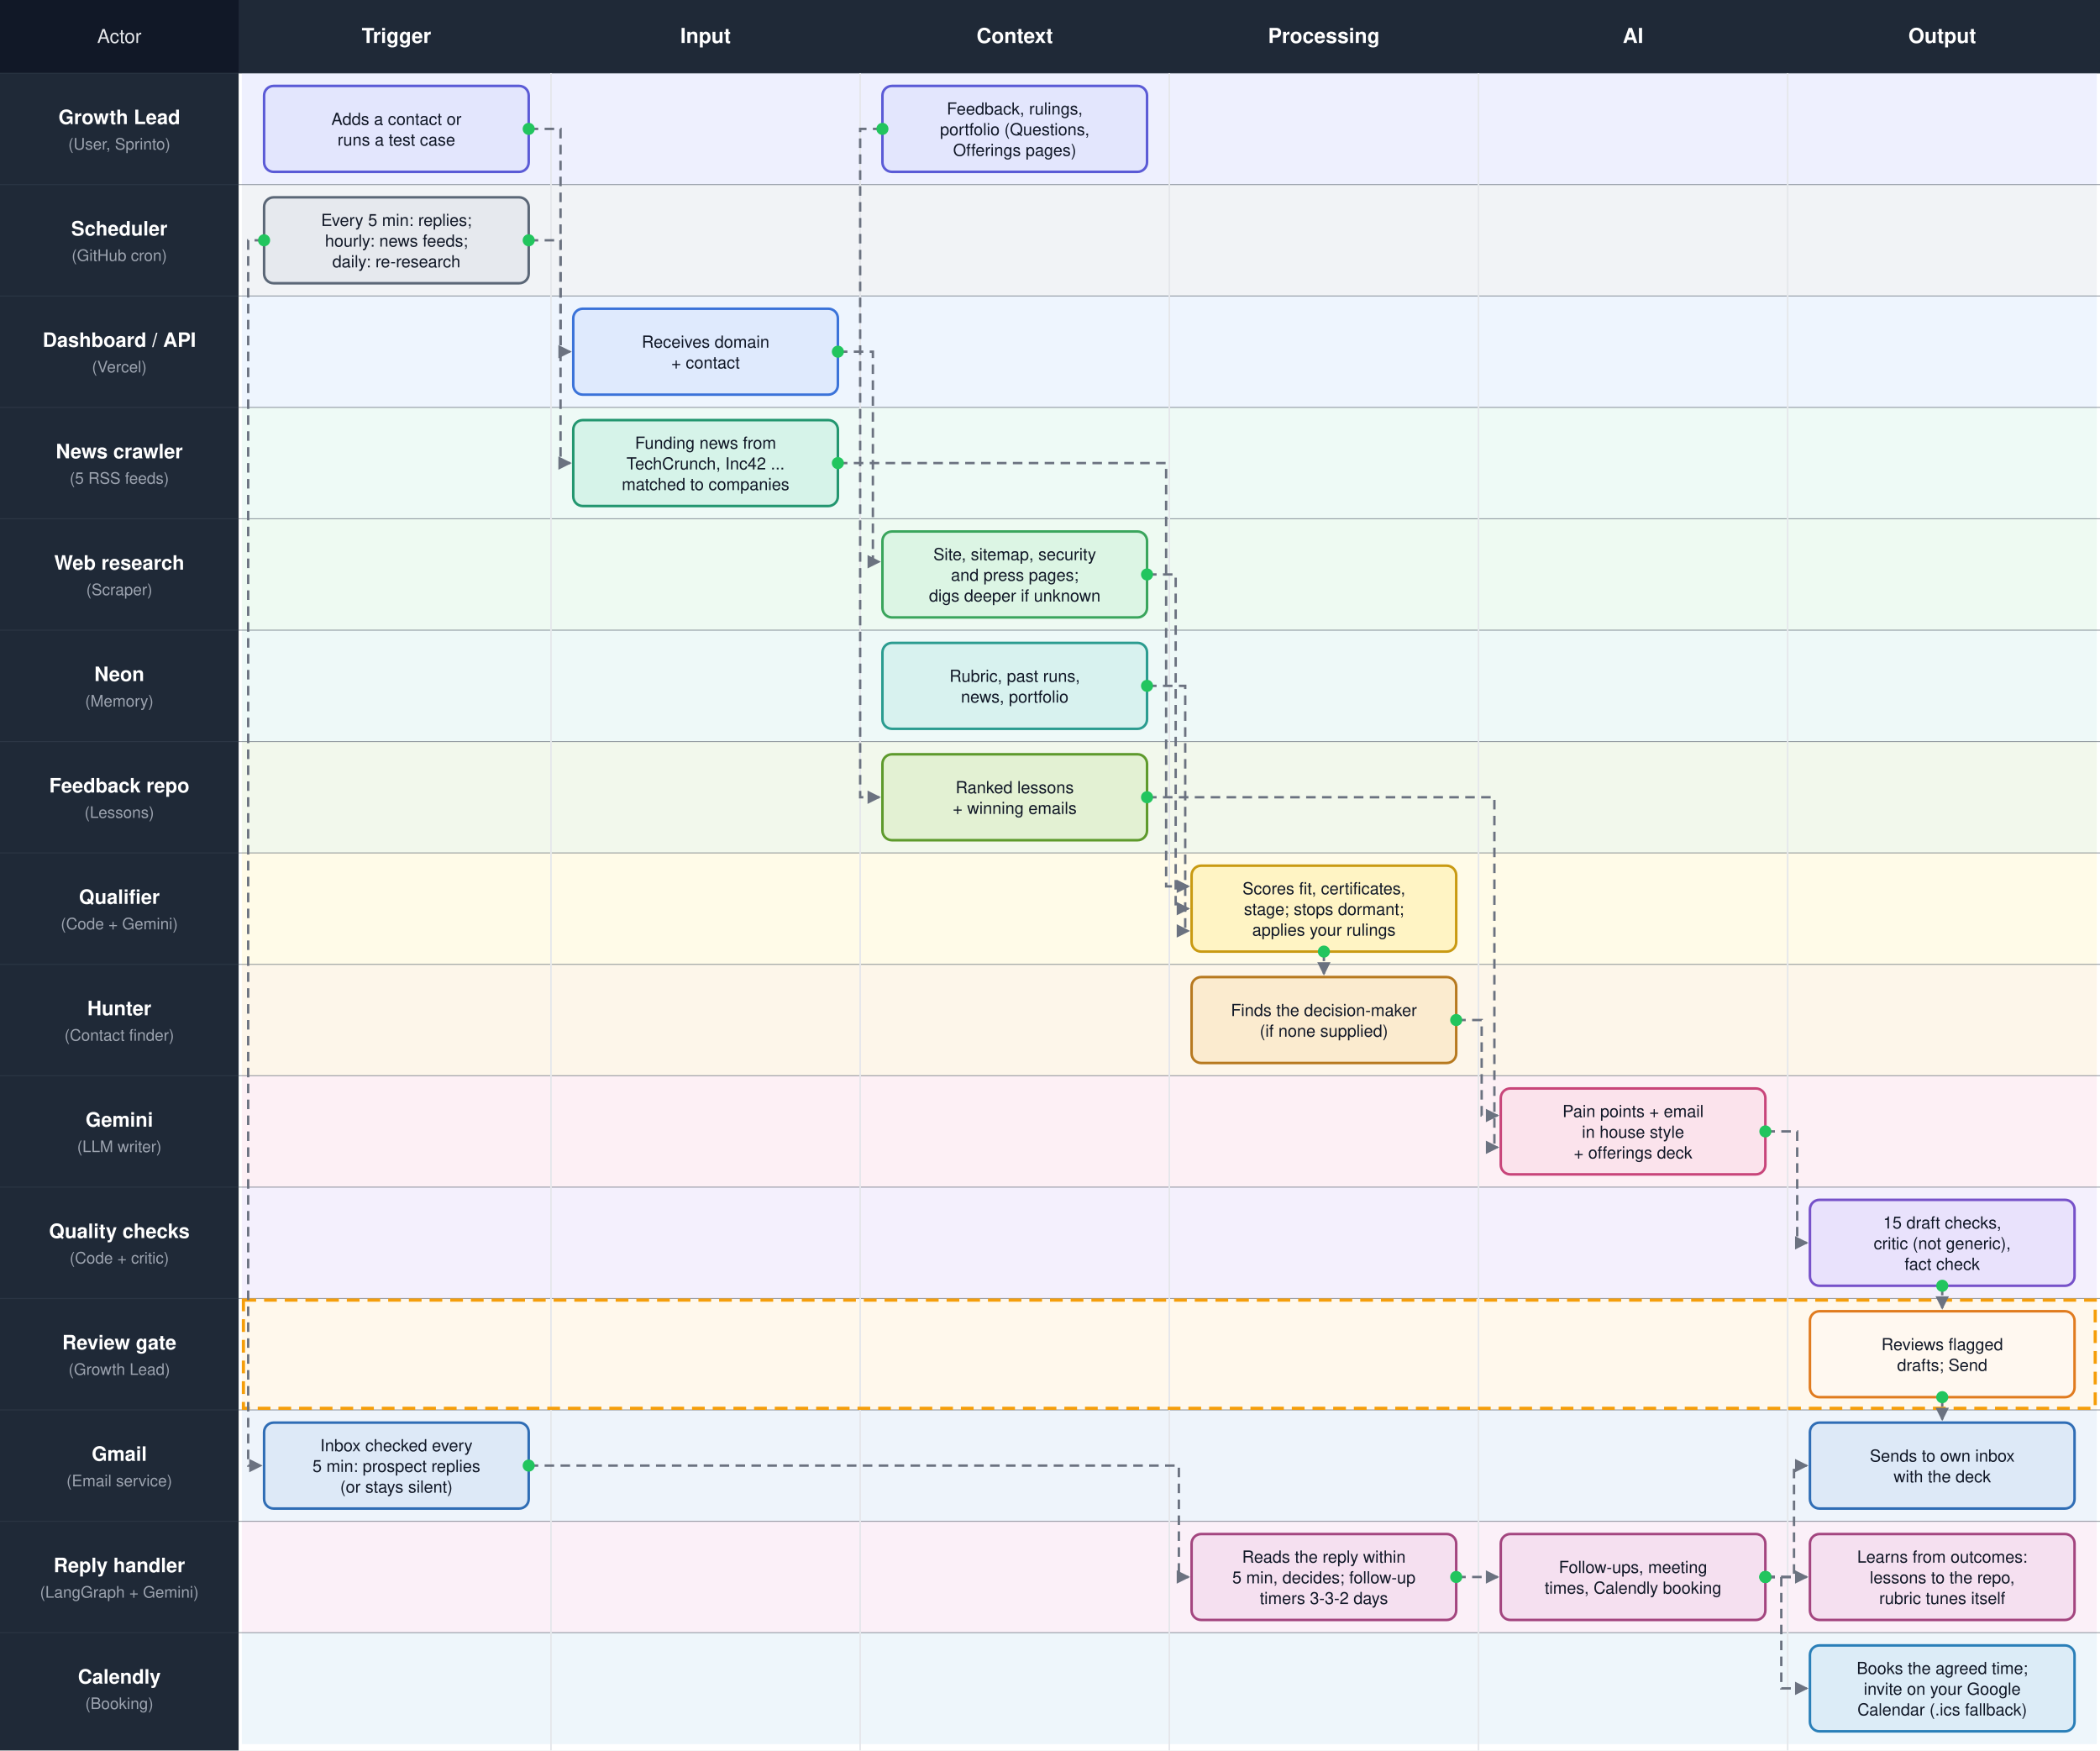
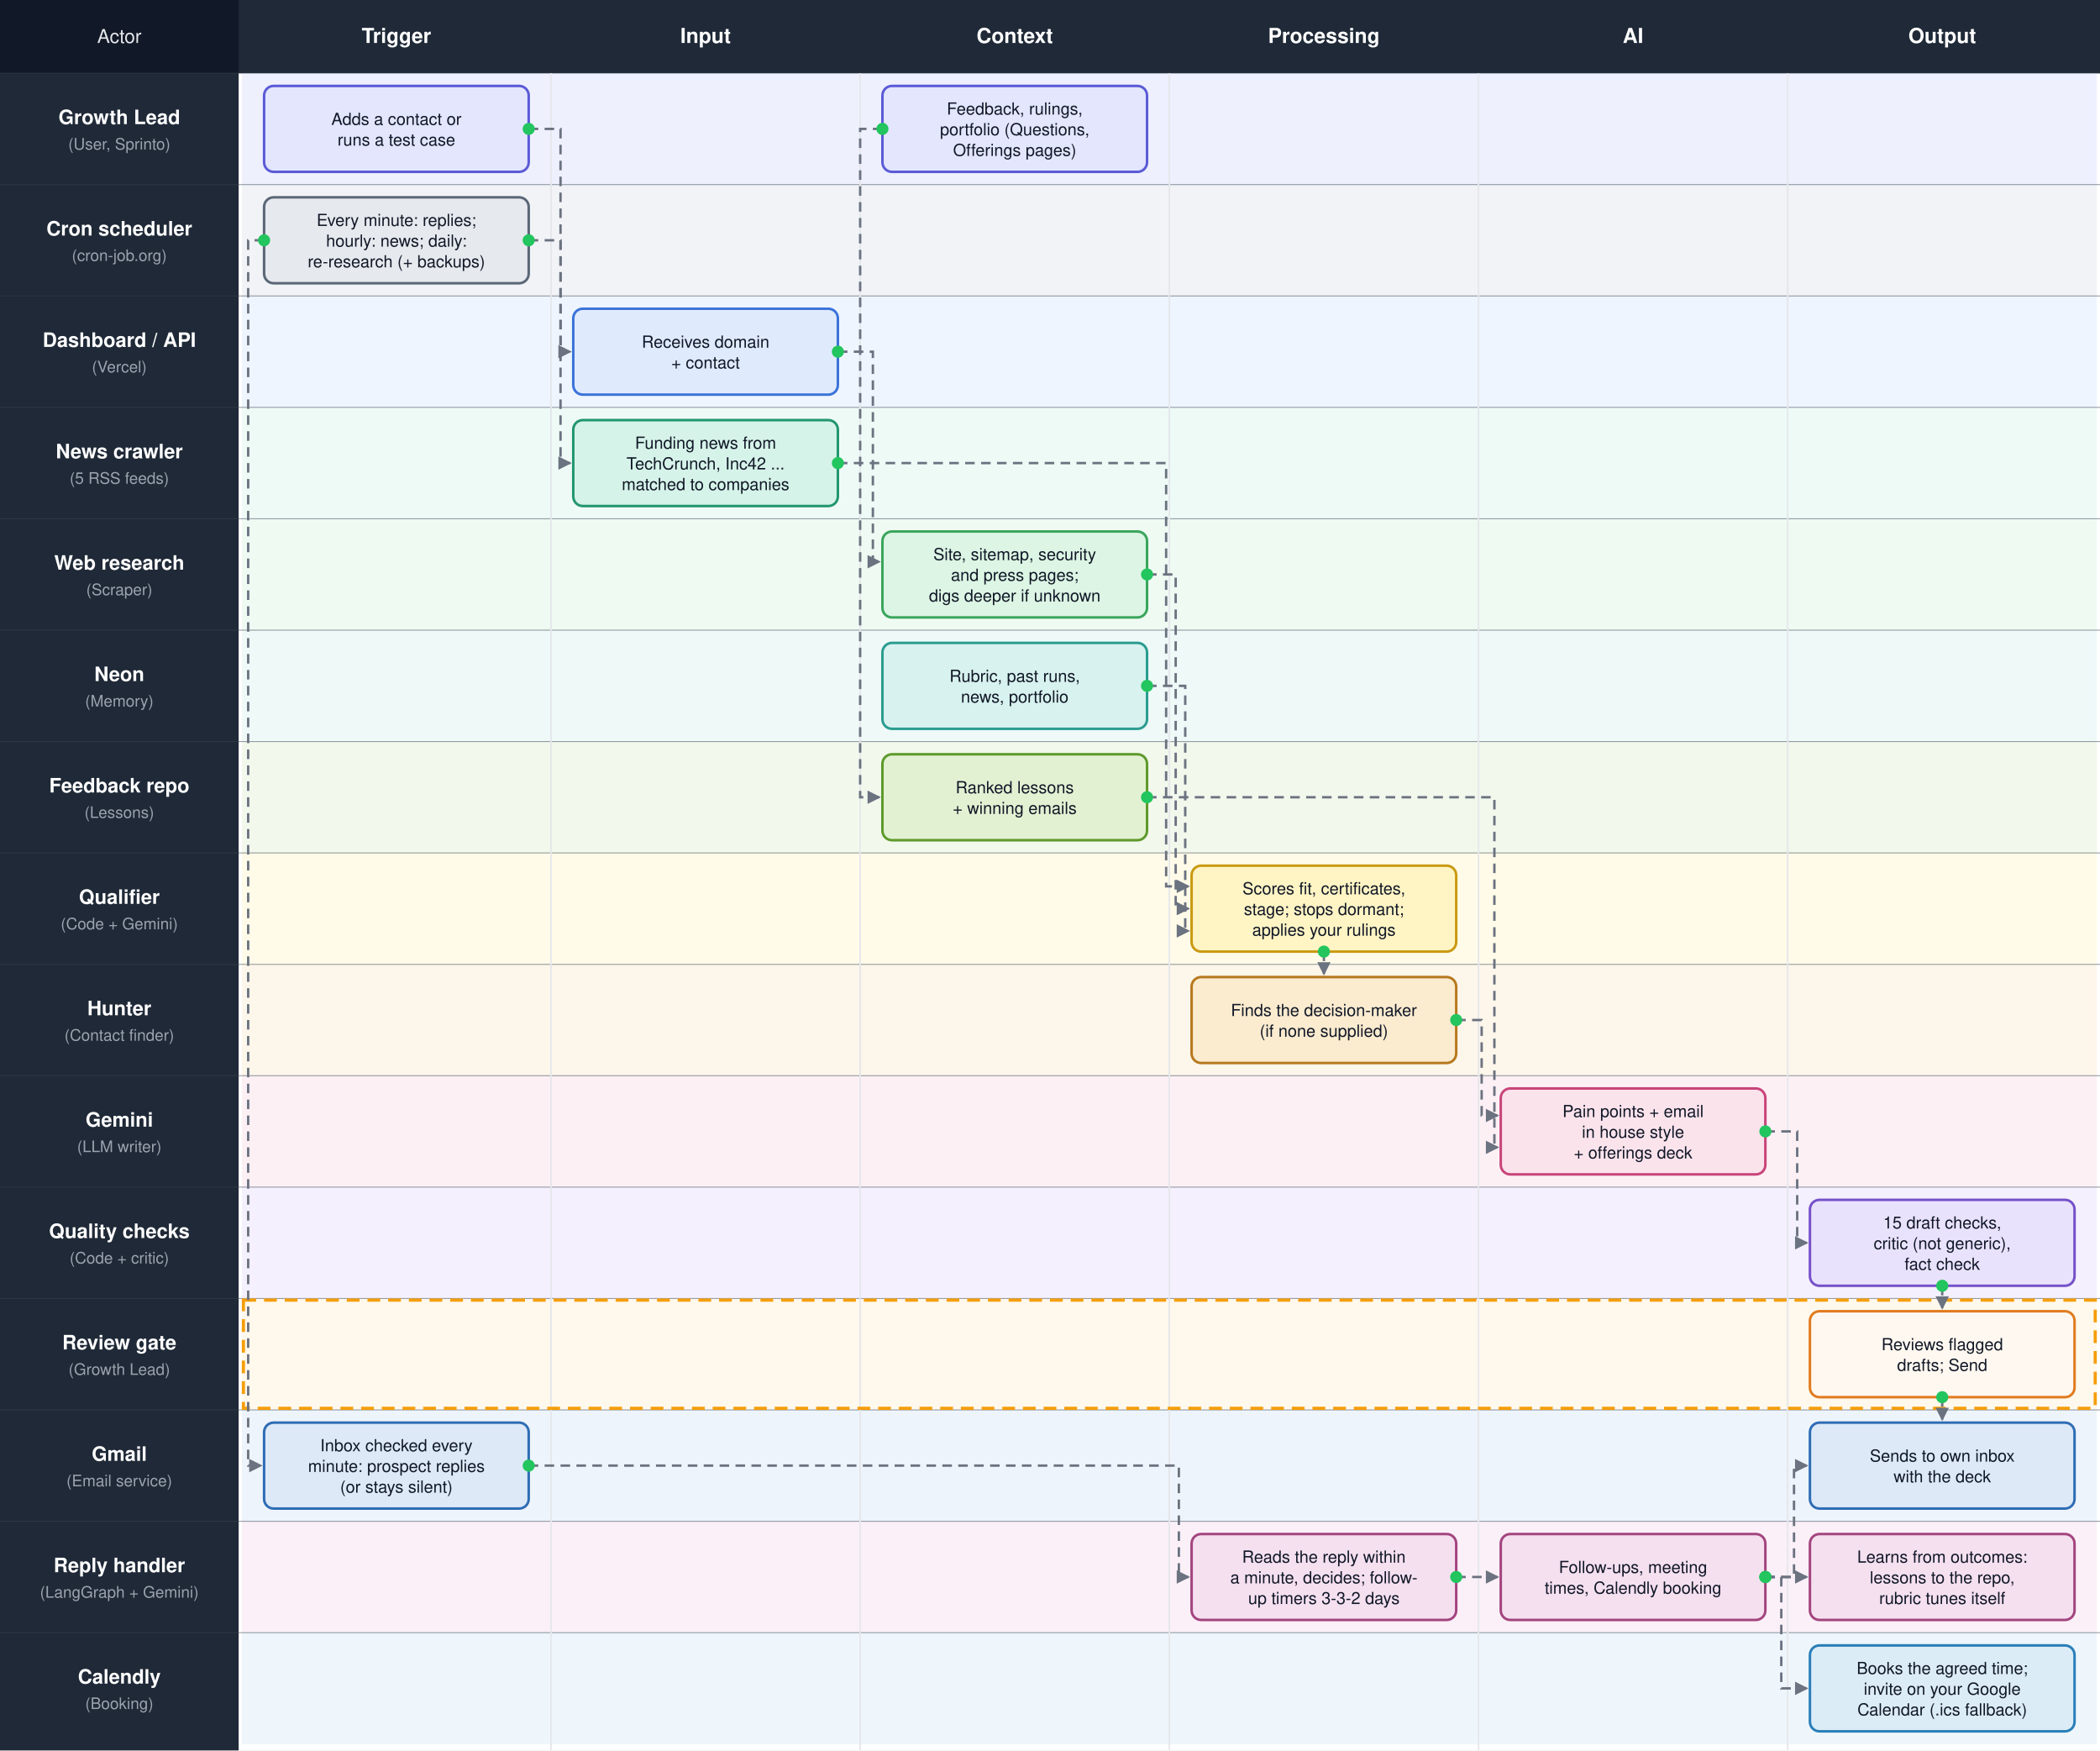
<svg xmlns="http://www.w3.org/2000/svg" width="1320" height="1100" viewBox="0 0 1320 1100" font-family="Helvetica, Arial, sans-serif">
  <defs>
    <marker id="a" viewBox="0 0 10 10" refX="8" refY="5" markerWidth="7" markerHeight="7" orient="auto">
      <path d="M1 1L9 5L1 9z" fill="#6b7280" />
    </marker>
  </defs>
  <rect width="1320" height="1100" fill="#ffffff" />
  <rect x="0" y="0" width="1320" height="46" fill="#1f2937" />
  <rect x="0" y="0" width="150" height="1100" fill="#1f2937" />
  <rect x="0" y="0" width="150" height="46" fill="#111827" />
  <text x="75.0" y="27.0" fill="#e5e7eb" font-size="12" text-anchor="middle">Actor</text>
  <text x="249.167" y="27.0" fill="#ffffff" font-size="13" font-weight="bold" text-anchor="middle">Trigger</text>
  <text x="443.5" y="27.0" fill="#ffffff" font-size="13" font-weight="bold" text-anchor="middle">Input</text>
  <text x="637.833" y="27.0" fill="#ffffff" font-size="13" font-weight="bold" text-anchor="middle">Context</text>
  <text x="832.167" y="27.0" fill="#ffffff" font-size="13" font-weight="bold" text-anchor="middle">Processing</text>
  <text x="1026.5" y="27.0" fill="#ffffff" font-size="13" font-weight="bold" text-anchor="middle">AI</text>
  <text x="1220.833" y="27.0" fill="#ffffff" font-size="13" font-weight="bold" text-anchor="middle">Output</text>
  <rect x="152" y="46" width="1166" height="70" fill="#eef0fe" />
  <line x1="0" y1="46" x2="1320" y2="46" stroke="#374151" stroke-width="0.6" opacity="0.5" />
  <text x="75.0" y="78.0" fill="#ffffff" font-size="12.5" font-weight="bold" text-anchor="middle">Growth Lead</text>
  <text x="75.0" y="94.0" fill="#9ca3af" font-size="10" text-anchor="middle">(User, Sprinto)</text>
  <rect x="152" y="116" width="1166" height="70" fill="#f1f3f6" />
  <line x1="0" y1="116" x2="1320" y2="116" stroke="#374151" stroke-width="0.6" opacity="0.5" />
-   <text x="75.0" y="148.0" fill="#ffffff" font-size="12.5" font-weight="bold" text-anchor="middle">Scheduler</text>
-   <text x="75.0" y="164.0" fill="#9ca3af" font-size="10" text-anchor="middle">(GitHub cron)</text>
+   <text x="75.0" y="148.0" fill="#ffffff" font-size="12.5" font-weight="bold" text-anchor="middle">Cron scheduler</text>
+   <text x="75.0" y="164.0" fill="#9ca3af" font-size="10" text-anchor="middle">(cron-job.org)</text>
  <rect x="152" y="186" width="1166" height="70" fill="#eef5fe" />
  <line x1="0" y1="186" x2="1320" y2="186" stroke="#374151" stroke-width="0.6" opacity="0.5" />
  <text x="75.0" y="218.0" fill="#ffffff" font-size="12.5" font-weight="bold" text-anchor="middle">Dashboard / API</text>
  <text x="75.0" y="234.0" fill="#9ca3af" font-size="10" text-anchor="middle">(Vercel)</text>
  <rect x="152" y="256" width="1166" height="70" fill="#eefaf6" />
  <line x1="0" y1="256" x2="1320" y2="256" stroke="#374151" stroke-width="0.6" opacity="0.5" />
  <text x="75.0" y="288.0" fill="#ffffff" font-size="12.5" font-weight="bold" text-anchor="middle">News crawler</text>
  <text x="75.0" y="304.0" fill="#9ca3af" font-size="10" text-anchor="middle">(5 RSS feeds)</text>
  <rect x="152" y="326" width="1166" height="70" fill="#eefaf2" />
  <line x1="0" y1="326" x2="1320" y2="326" stroke="#374151" stroke-width="0.6" opacity="0.5" />
  <text x="75.0" y="358.0" fill="#ffffff" font-size="12.5" font-weight="bold" text-anchor="middle">Web research</text>
  <text x="75.0" y="374.0" fill="#9ca3af" font-size="10" text-anchor="middle">(Scraper)</text>
  <rect x="152" y="396" width="1166" height="70" fill="#eef9f8" />
  <line x1="0" y1="396" x2="1320" y2="396" stroke="#374151" stroke-width="0.6" opacity="0.5" />
  <text x="75.0" y="428.0" fill="#ffffff" font-size="12.5" font-weight="bold" text-anchor="middle">Neon</text>
  <text x="75.0" y="444.0" fill="#9ca3af" font-size="10" text-anchor="middle">(Memory)</text>
  <rect x="152" y="466" width="1166" height="70" fill="#f2f8ec" />
  <line x1="0" y1="466" x2="1320" y2="466" stroke="#374151" stroke-width="0.6" opacity="0.5" />
  <text x="75.0" y="498.0" fill="#ffffff" font-size="12.5" font-weight="bold" text-anchor="middle">Feedback repo</text>
  <text x="75.0" y="514.0" fill="#9ca3af" font-size="10" text-anchor="middle">(Lessons)</text>
  <rect x="152" y="536" width="1166" height="70" fill="#fffbe8" />
  <line x1="0" y1="536" x2="1320" y2="536" stroke="#374151" stroke-width="0.6" opacity="0.5" />
  <text x="75.0" y="568.0" fill="#ffffff" font-size="12.5" font-weight="bold" text-anchor="middle">Qualifier</text>
  <text x="75.0" y="584.0" fill="#9ca3af" font-size="10" text-anchor="middle">(Code + Gemini)</text>
  <rect x="152" y="606" width="1166" height="70" fill="#fdf6ea" />
  <line x1="0" y1="606" x2="1320" y2="606" stroke="#374151" stroke-width="0.6" opacity="0.5" />
  <text x="75.0" y="638.0" fill="#ffffff" font-size="12.5" font-weight="bold" text-anchor="middle">Hunter</text>
  <text x="75.0" y="654.0" fill="#9ca3af" font-size="10" text-anchor="middle">(Contact finder)</text>
  <rect x="152" y="676" width="1166" height="70" fill="#fdf0f5" />
  <line x1="0" y1="676" x2="1320" y2="676" stroke="#374151" stroke-width="0.6" opacity="0.5" />
  <text x="75.0" y="708.0" fill="#ffffff" font-size="12.5" font-weight="bold" text-anchor="middle">Gemini</text>
  <text x="75.0" y="724.0" fill="#9ca3af" font-size="10" text-anchor="middle">(LLM writer)</text>
  <rect x="152" y="746" width="1166" height="70" fill="#f4f0fd" />
  <line x1="0" y1="746" x2="1320" y2="746" stroke="#374151" stroke-width="0.6" opacity="0.5" />
  <text x="75.0" y="778.0" fill="#ffffff" font-size="12.5" font-weight="bold" text-anchor="middle">Quality checks</text>
  <text x="75.0" y="794.0" fill="#9ca3af" font-size="10" text-anchor="middle">(Code + critic)</text>
  <rect x="152" y="816" width="1166" height="70" fill="#fff8ec" />
  <line x1="0" y1="816" x2="1320" y2="816" stroke="#374151" stroke-width="0.6" opacity="0.5" />
  <text x="75.0" y="848.0" fill="#ffffff" font-size="12.5" font-weight="bold" text-anchor="middle">Review gate</text>
  <text x="75.0" y="864.0" fill="#9ca3af" font-size="10" text-anchor="middle">(Growth Lead)</text>
  <rect x="152" y="886" width="1166" height="70" fill="#eef4fb" />
  <line x1="0" y1="886" x2="1320" y2="886" stroke="#374151" stroke-width="0.6" opacity="0.5" />
  <text x="75.0" y="918.0" fill="#ffffff" font-size="12.5" font-weight="bold" text-anchor="middle">Gmail</text>
  <text x="75.0" y="934.0" fill="#9ca3af" font-size="10" text-anchor="middle">(Email service)</text>
  <rect x="152" y="956" width="1166" height="70" fill="#fbf0f8" />
  <line x1="0" y1="956" x2="1320" y2="956" stroke="#374151" stroke-width="0.6" opacity="0.5" />
  <text x="75.0" y="988.0" fill="#ffffff" font-size="12.5" font-weight="bold" text-anchor="middle">Reply handler</text>
  <text x="75.0" y="1004.0" fill="#9ca3af" font-size="10" text-anchor="middle">(LangGraph + Gemini)</text>
  <rect x="152" y="1026" width="1166" height="70" fill="#eef6fb" />
  <line x1="0" y1="1026" x2="1320" y2="1026" stroke="#374151" stroke-width="0.6" opacity="0.5" />
  <text x="75.0" y="1058.0" fill="#ffffff" font-size="12.5" font-weight="bold" text-anchor="middle">Calendly</text>
  <text x="75.0" y="1074.0" fill="#9ca3af" font-size="10" text-anchor="middle">(Booking)</text>
  <line x1="346.333" y1="46" x2="346.333" y2="1100" stroke="#e5e7eb" stroke-width="1" />
  <line x1="540.667" y1="46" x2="540.667" y2="1100" stroke="#e5e7eb" stroke-width="1" />
  <line x1="735.0" y1="46" x2="735.0" y2="1100" stroke="#e5e7eb" stroke-width="1" />
  <line x1="929.333" y1="46" x2="929.333" y2="1100" stroke="#e5e7eb" stroke-width="1" />
  <line x1="1123.667" y1="46" x2="1123.667" y2="1100" stroke="#e5e7eb" stroke-width="1" />
  <rect x="153" y="817" width="1164" height="68" fill="none" stroke="#f59e0b" stroke-width="2" stroke-dasharray="8 5" />
  <rect x="166.0" y="54" width="166.333" height="54" rx="6" fill="#e3e6fd" stroke="#5b5bd6" stroke-width="1.6" />
  <text x="249.167" y="78.5" fill="#111827" font-size="10.5" text-anchor="middle">Adds a contact or</text>
  <text x="249.167" y="91.5" fill="#111827" font-size="10.5" text-anchor="middle">runs a test case</text>
  <rect x="554.667" y="54" width="166.333" height="54" rx="6" fill="#e3e6fd" stroke="#5b5bd6" stroke-width="1.6" />
  <text x="637.833" y="72.0" fill="#111827" font-size="10.5" text-anchor="middle">Feedback, rulings,</text>
  <text x="637.833" y="85.0" fill="#111827" font-size="10.5" text-anchor="middle">portfolio (Questions,</text>
  <text x="637.833" y="98.0" fill="#111827" font-size="10.5" text-anchor="middle">Offerings pages)</text>
  <rect x="166.0" y="124" width="166.333" height="54" rx="6" fill="#e6e9ee" stroke="#5b6777" stroke-width="1.6" />
-   <text x="249.167" y="142.0" fill="#111827" font-size="10.5" text-anchor="middle">Every 5 min: replies;</text>
-   <text x="249.167" y="155.0" fill="#111827" font-size="10.5" text-anchor="middle">hourly: news feeds;</text>
-   <text x="249.167" y="168.0" fill="#111827" font-size="10.5" text-anchor="middle">daily: re-research</text>
+   <text x="249.167" y="142.0" fill="#111827" font-size="10.5" text-anchor="middle">Every minute: replies;</text>
+   <text x="249.167" y="155.0" fill="#111827" font-size="10.5" text-anchor="middle">hourly: news; daily:</text>
+   <text x="249.167" y="168.0" fill="#111827" font-size="10.5" text-anchor="middle">re-research (+ backups)</text>
  <rect x="360.333" y="194" width="166.333" height="54" rx="6" fill="#dfeafd" stroke="#3b73d9" stroke-width="1.6" />
  <text x="443.5" y="218.5" fill="#111827" font-size="10.5" text-anchor="middle">Receives domain</text>
  <text x="443.5" y="231.5" fill="#111827" font-size="10.5" text-anchor="middle">+ contact</text>
  <rect x="360.333" y="264" width="166.333" height="54" rx="6" fill="#d6f3e9" stroke="#22966f" stroke-width="1.6" />
  <text x="443.5" y="282.0" fill="#111827" font-size="10.5" text-anchor="middle">Funding news from</text>
  <text x="443.5" y="295.0" fill="#111827" font-size="10.5" text-anchor="middle">TechCrunch, Inc42 ...</text>
  <text x="443.5" y="308.0" fill="#111827" font-size="10.5" text-anchor="middle">matched to companies</text>
  <rect x="554.667" y="334" width="166.333" height="54" rx="6" fill="#dcf5e4" stroke="#3aa55c" stroke-width="1.6" />
  <text x="637.833" y="352.0" fill="#111827" font-size="10.5" text-anchor="middle">Site, sitemap, security</text>
  <text x="637.833" y="365.0" fill="#111827" font-size="10.5" text-anchor="middle">and press pages;</text>
  <text x="637.833" y="378.0" fill="#111827" font-size="10.5" text-anchor="middle">digs deeper if unknown</text>
  <rect x="554.667" y="404" width="166.333" height="54" rx="6" fill="#d8f2ef" stroke="#2b9c90" stroke-width="1.6" />
  <text x="637.833" y="428.5" fill="#111827" font-size="10.5" text-anchor="middle">Rubric, past runs,</text>
  <text x="637.833" y="441.5" fill="#111827" font-size="10.5" text-anchor="middle">news, portfolio</text>
  <rect x="554.667" y="474" width="166.333" height="54" rx="6" fill="#e3f1d3" stroke="#5e9a2c" stroke-width="1.6" />
  <text x="637.833" y="498.5" fill="#111827" font-size="10.5" text-anchor="middle">Ranked lessons</text>
  <text x="637.833" y="511.5" fill="#111827" font-size="10.5" text-anchor="middle">+ winning emails</text>
  <rect x="749.0" y="544" width="166.333" height="54" rx="6" fill="#fff4c4" stroke="#c99a12" stroke-width="1.6" />
  <text x="832.167" y="562.0" fill="#111827" font-size="10.5" text-anchor="middle">Scores fit, certificates,</text>
  <text x="832.167" y="575.0" fill="#111827" font-size="10.5" text-anchor="middle">stage; stops dormant;</text>
  <text x="832.167" y="588.0" fill="#111827" font-size="10.5" text-anchor="middle">applies your rulings</text>
  <rect x="749.0" y="614" width="166.333" height="54" rx="6" fill="#fbebcf" stroke="#b7791f" stroke-width="1.6" />
  <text x="832.167" y="638.5" fill="#111827" font-size="10.5" text-anchor="middle">Finds the decision-maker</text>
  <text x="832.167" y="651.5" fill="#111827" font-size="10.5" text-anchor="middle">(if none supplied)</text>
  <rect x="943.333" y="684" width="166.333" height="54" rx="6" fill="#fbe3ec" stroke="#c8457a" stroke-width="1.6" />
  <text x="1026.5" y="702.0" fill="#111827" font-size="10.5" text-anchor="middle">Pain points + email</text>
  <text x="1026.5" y="715.0" fill="#111827" font-size="10.5" text-anchor="middle">in house style</text>
  <text x="1026.5" y="728.0" fill="#111827" font-size="10.5" text-anchor="middle">+ offerings deck</text>
  <rect x="1137.667" y="754" width="166.333" height="54" rx="6" fill="#e9e2fc" stroke="#7651c9" stroke-width="1.6" />
  <text x="1220.833" y="772.0" fill="#111827" font-size="10.5" text-anchor="middle">15 draft checks,</text>
  <text x="1220.833" y="785.0" fill="#111827" font-size="10.5" text-anchor="middle">critic (not generic),</text>
  <text x="1220.833" y="798.0" fill="#111827" font-size="10.5" text-anchor="middle">fact check</text>
  <rect x="1137.667" y="824" width="166.333" height="54" rx="6" fill="#fff8f0" stroke="#e07b1f" stroke-width="1.6" />
  <text x="1220.833" y="848.5" fill="#111827" font-size="10.5" text-anchor="middle">Reviews flagged</text>
  <text x="1220.833" y="861.5" fill="#111827" font-size="10.5" text-anchor="middle">drafts; Send</text>
  <rect x="1137.667" y="894" width="166.333" height="54" rx="6" fill="#dde9f7" stroke="#2f6db5" stroke-width="1.6" />
  <text x="1220.833" y="918.5" fill="#111827" font-size="10.5" text-anchor="middle">Sends to own inbox</text>
  <text x="1220.833" y="931.5" fill="#111827" font-size="10.5" text-anchor="middle">with the deck</text>
  <rect x="166.0" y="894" width="166.333" height="54" rx="6" fill="#dde9f7" stroke="#2f6db5" stroke-width="1.6" />
  <text x="249.167" y="912.0" fill="#111827" font-size="10.5" text-anchor="middle">Inbox checked every</text>
-   <text x="249.167" y="925.0" fill="#111827" font-size="10.5" text-anchor="middle">5 min: prospect replies</text>
+   <text x="249.167" y="925.0" fill="#111827" font-size="10.5" text-anchor="middle">minute: prospect replies</text>
  <text x="249.167" y="938.0" fill="#111827" font-size="10.5" text-anchor="middle">(or stays silent)</text>
  <rect x="749.0" y="964" width="166.333" height="54" rx="6" fill="#f5e0f0" stroke="#a3457f" stroke-width="1.6" />
  <text x="832.167" y="982.0" fill="#111827" font-size="10.5" text-anchor="middle">Reads the reply within</text>
-   <text x="832.167" y="995.0" fill="#111827" font-size="10.5" text-anchor="middle">5 min, decides; follow-up</text>
-   <text x="832.167" y="1008.0" fill="#111827" font-size="10.5" text-anchor="middle">timers 3-3-2 days</text>
+   <text x="832.167" y="995.0" fill="#111827" font-size="10.5" text-anchor="middle">a minute, decides; follow-</text>
+   <text x="832.167" y="1008.0" fill="#111827" font-size="10.5" text-anchor="middle">up timers 3-3-2 days</text>
  <rect x="943.333" y="964" width="166.333" height="54" rx="6" fill="#f5e0f0" stroke="#a3457f" stroke-width="1.6" />
  <text x="1026.5" y="988.5" fill="#111827" font-size="10.5" text-anchor="middle">Follow-ups, meeting</text>
  <text x="1026.5" y="1001.5" fill="#111827" font-size="10.5" text-anchor="middle">times, Calendly booking</text>
  <rect x="1137.667" y="964" width="166.333" height="54" rx="6" fill="#f5e0f0" stroke="#a3457f" stroke-width="1.6" />
  <text x="1220.833" y="982.0" fill="#111827" font-size="10.5" text-anchor="middle">Learns from outcomes:</text>
  <text x="1220.833" y="995.0" fill="#111827" font-size="10.5" text-anchor="middle">lessons to the repo,</text>
  <text x="1220.833" y="1008.0" fill="#111827" font-size="10.5" text-anchor="middle">rubric tunes itself</text>
  <rect x="1137.667" y="1034" width="166.333" height="54" rx="6" fill="#dcecf7" stroke="#2a7fb8" stroke-width="1.6" />
  <text x="1220.833" y="1052.0" fill="#111827" font-size="10.5" text-anchor="middle">Books the agreed time;</text>
  <text x="1220.833" y="1065.0" fill="#111827" font-size="10.5" text-anchor="middle">invite on your Google</text>
  <text x="1220.833" y="1078.0" fill="#111827" font-size="10.5" text-anchor="middle">Calendar (.ics fallback)</text>
  <path d="M166.0 151.0 L156.0 151.0 L156.0 921.0 L164.0 921.0" fill="none" stroke="#6b7280" stroke-width="1.5" stroke-dasharray="6 4" marker-end="url(#a)" />
  <circle cx="166.0" cy="151.0" r="3.8" fill="#22c55e" />
  <path d="M332.333 81.0 L352.333 81.0 L352.333 221.0 L358.333 221.0" fill="none" stroke="#6b7280" stroke-width="1.5" stroke-dasharray="6 4" marker-end="url(#a)" />
  <circle cx="332.333" cy="81.0" r="3.8" fill="#22c55e" />
  <path d="M332.333 151.0 L352.333 151.0 L352.333 291.0 L358.333 291.0" fill="none" stroke="#6b7280" stroke-width="1.5" stroke-dasharray="6 4" marker-end="url(#a)" />
  <circle cx="332.333" cy="151.0" r="3.8" fill="#22c55e" />
  <path d="M526.667 221.0 L548.667 221.0 L548.667 353.0 L552.667 353.0" fill="none" stroke="#6b7280" stroke-width="1.5" stroke-dasharray="6 4" marker-end="url(#a)" />
  <circle cx="526.667" cy="221.0" r="3.8" fill="#22c55e" />
  <path d="M554.667 81.0 L540.667 81.0 L540.667 501.0 L552.667 501.0" fill="none" stroke="#6b7280" stroke-width="1.5" stroke-dasharray="6 4" marker-end="url(#a)" />
  <circle cx="554.667" cy="81.0" r="3.8" fill="#22c55e" />
  <path d="M526.667 291.0 L733.0 291.0 L733.0 557.0 L747.0 557.0" fill="none" stroke="#6b7280" stroke-width="1.5" stroke-dasharray="6 4" marker-end="url(#a)" />
  <circle cx="526.667" cy="291.0" r="3.8" fill="#22c55e" />
  <path d="M721 361.0 L739.0 361.0 L739.0 571.0 L747.0 571.0" fill="none" stroke="#6b7280" stroke-width="1.5" stroke-dasharray="6 4" marker-end="url(#a)" />
  <circle cx="721" cy="361.0" r="3.8" fill="#22c55e" />
  <path d="M721 431.0 L745.0 431.0 L745.0 585.0 L747.0 585.0" fill="none" stroke="#6b7280" stroke-width="1.5" stroke-dasharray="6 4" marker-end="url(#a)" />
  <circle cx="721" cy="431.0" r="3.8" fill="#22c55e" />
  <path d="M832.167 598 L832.167 612" fill="none" stroke="#6b7280" stroke-width="1.5" stroke-dasharray="6 4" marker-end="url(#a)" />
  <circle cx="832.167" cy="598" r="3.8" fill="#22c55e" />
  <path d="M915.333 641.0 L931.333 641.0 L931.333 701.0 L941.333 701.0" fill="none" stroke="#6b7280" stroke-width="1.5" stroke-dasharray="6 4" marker-end="url(#a)" />
  <circle cx="915.333" cy="641.0" r="3.8" fill="#22c55e" />
  <path d="M721 501.0 L939.333 501.0 L939.333 721.0 L941.333 721.0" fill="none" stroke="#6b7280" stroke-width="1.5" stroke-dasharray="6 4" marker-end="url(#a)" />
  <circle cx="721" cy="501.0" r="3.8" fill="#22c55e" />
  <path d="M1109.667 711.0 L1129.667 711.0 L1129.667 781.0 L1135.667 781.0" fill="none" stroke="#6b7280" stroke-width="1.5" stroke-dasharray="6 4" marker-end="url(#a)" />
  <circle cx="1109.667" cy="711.0" r="3.8" fill="#22c55e" />
  <path d="M1220.833 808 L1220.833 822" fill="none" stroke="#6b7280" stroke-width="1.5" stroke-dasharray="6 4" marker-end="url(#a)" />
  <circle cx="1220.833" cy="808" r="3.8" fill="#22c55e" />
  <path d="M1220.833 878 L1220.833 892" fill="none" stroke="#6b7280" stroke-width="1.5" stroke-dasharray="6 4" marker-end="url(#a)" />
  <circle cx="1220.833" cy="878" r="3.8" fill="#22c55e" />
  <path d="M332.333 921.0 L741.0 921.0 L741.0 991.0 L747.0 991.0" fill="none" stroke="#6b7280" stroke-width="1.5" stroke-dasharray="6 4" marker-end="url(#a)" />
  <circle cx="332.333" cy="921.0" r="3.8" fill="#22c55e" />
  <path d="M915.333 991.0 L941.333 991.0" fill="none" stroke="#6b7280" stroke-width="1.5" stroke-dasharray="6 4" marker-end="url(#a)" />
  <circle cx="915.333" cy="991.0" r="3.8" fill="#22c55e" />
  <path d="M1109.667 991.0 L1127.667 991.0 L1127.667 921.0 L1135.667 921.0" fill="none" stroke="#6b7280" stroke-width="1.5" stroke-dasharray="6 4" marker-end="url(#a)" />
  <circle cx="1109.667" cy="991.0" r="3.8" fill="#22c55e" />
  <path d="M1109.667 991.0 L1135.667 991.0" fill="none" stroke="#6b7280" stroke-width="1.5" stroke-dasharray="6 4" marker-end="url(#a)" />
  <circle cx="1109.667" cy="991.0" r="3.8" fill="#22c55e" />
  <path d="M1109.667 991.0 L1119.667 991.0 L1119.667 1061.0 L1135.667 1061.0" fill="none" stroke="#6b7280" stroke-width="1.5" stroke-dasharray="6 4" marker-end="url(#a)" />
  <circle cx="1109.667" cy="991.0" r="3.8" fill="#22c55e" />
</svg>
